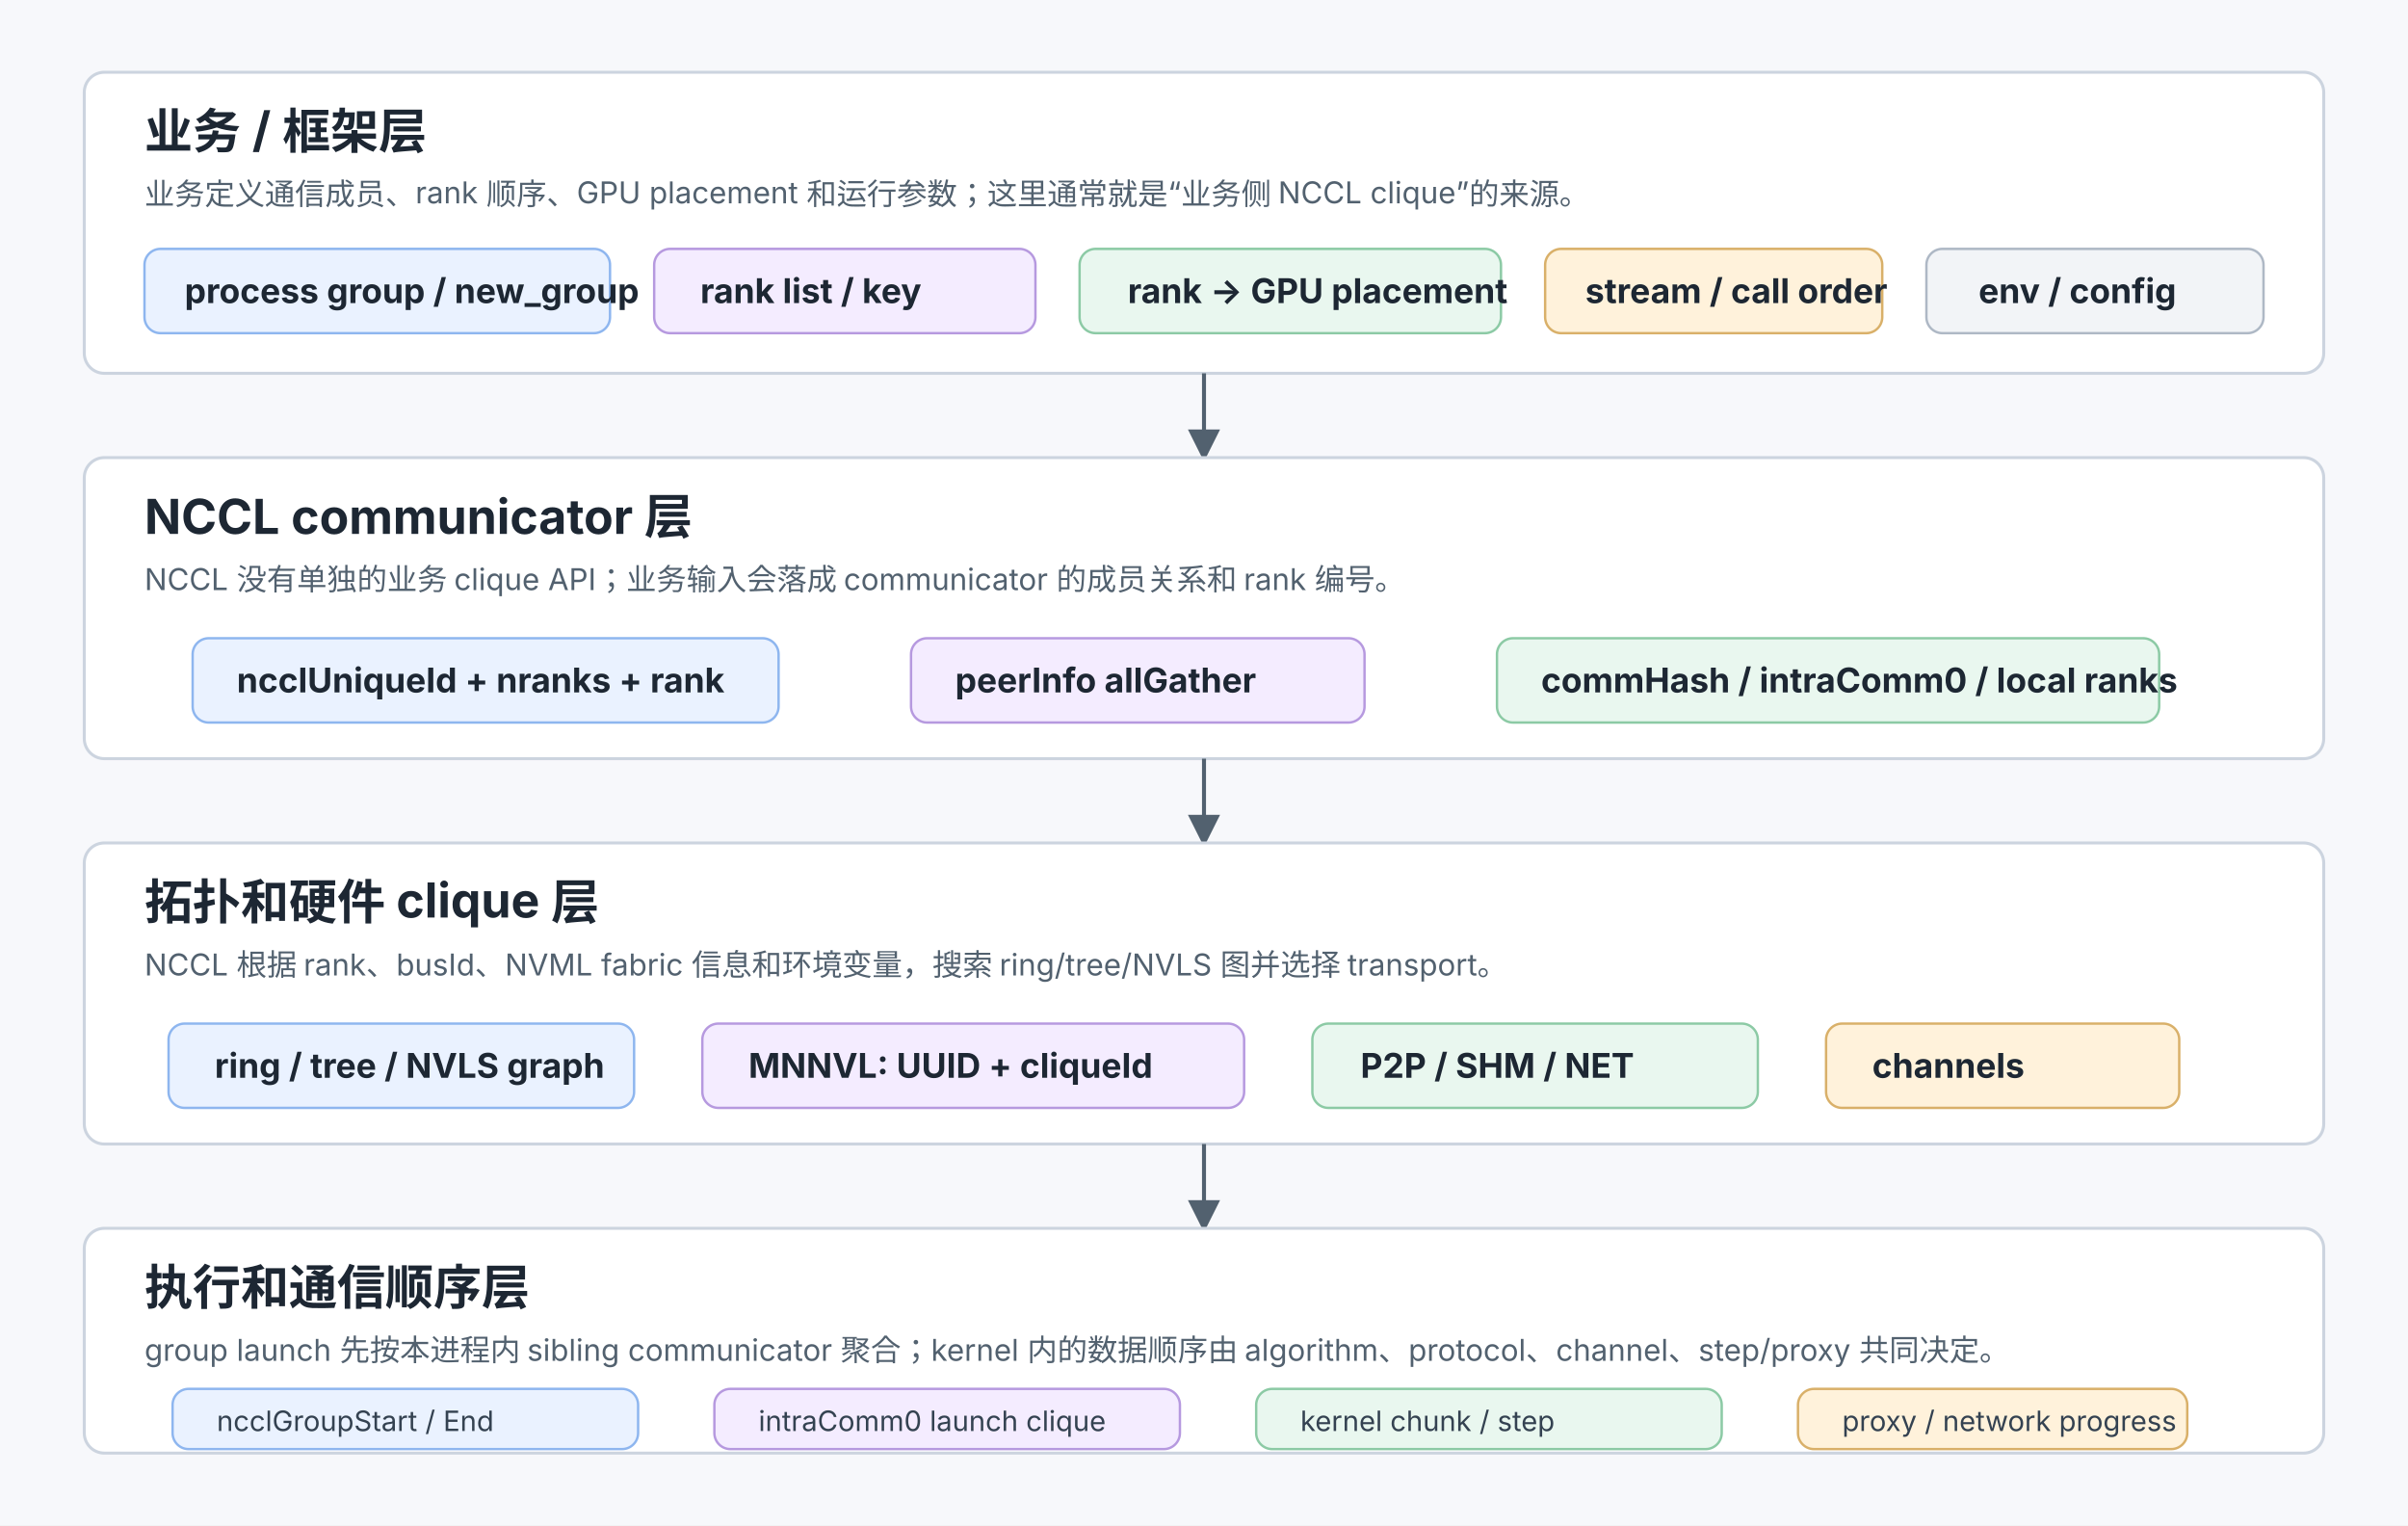
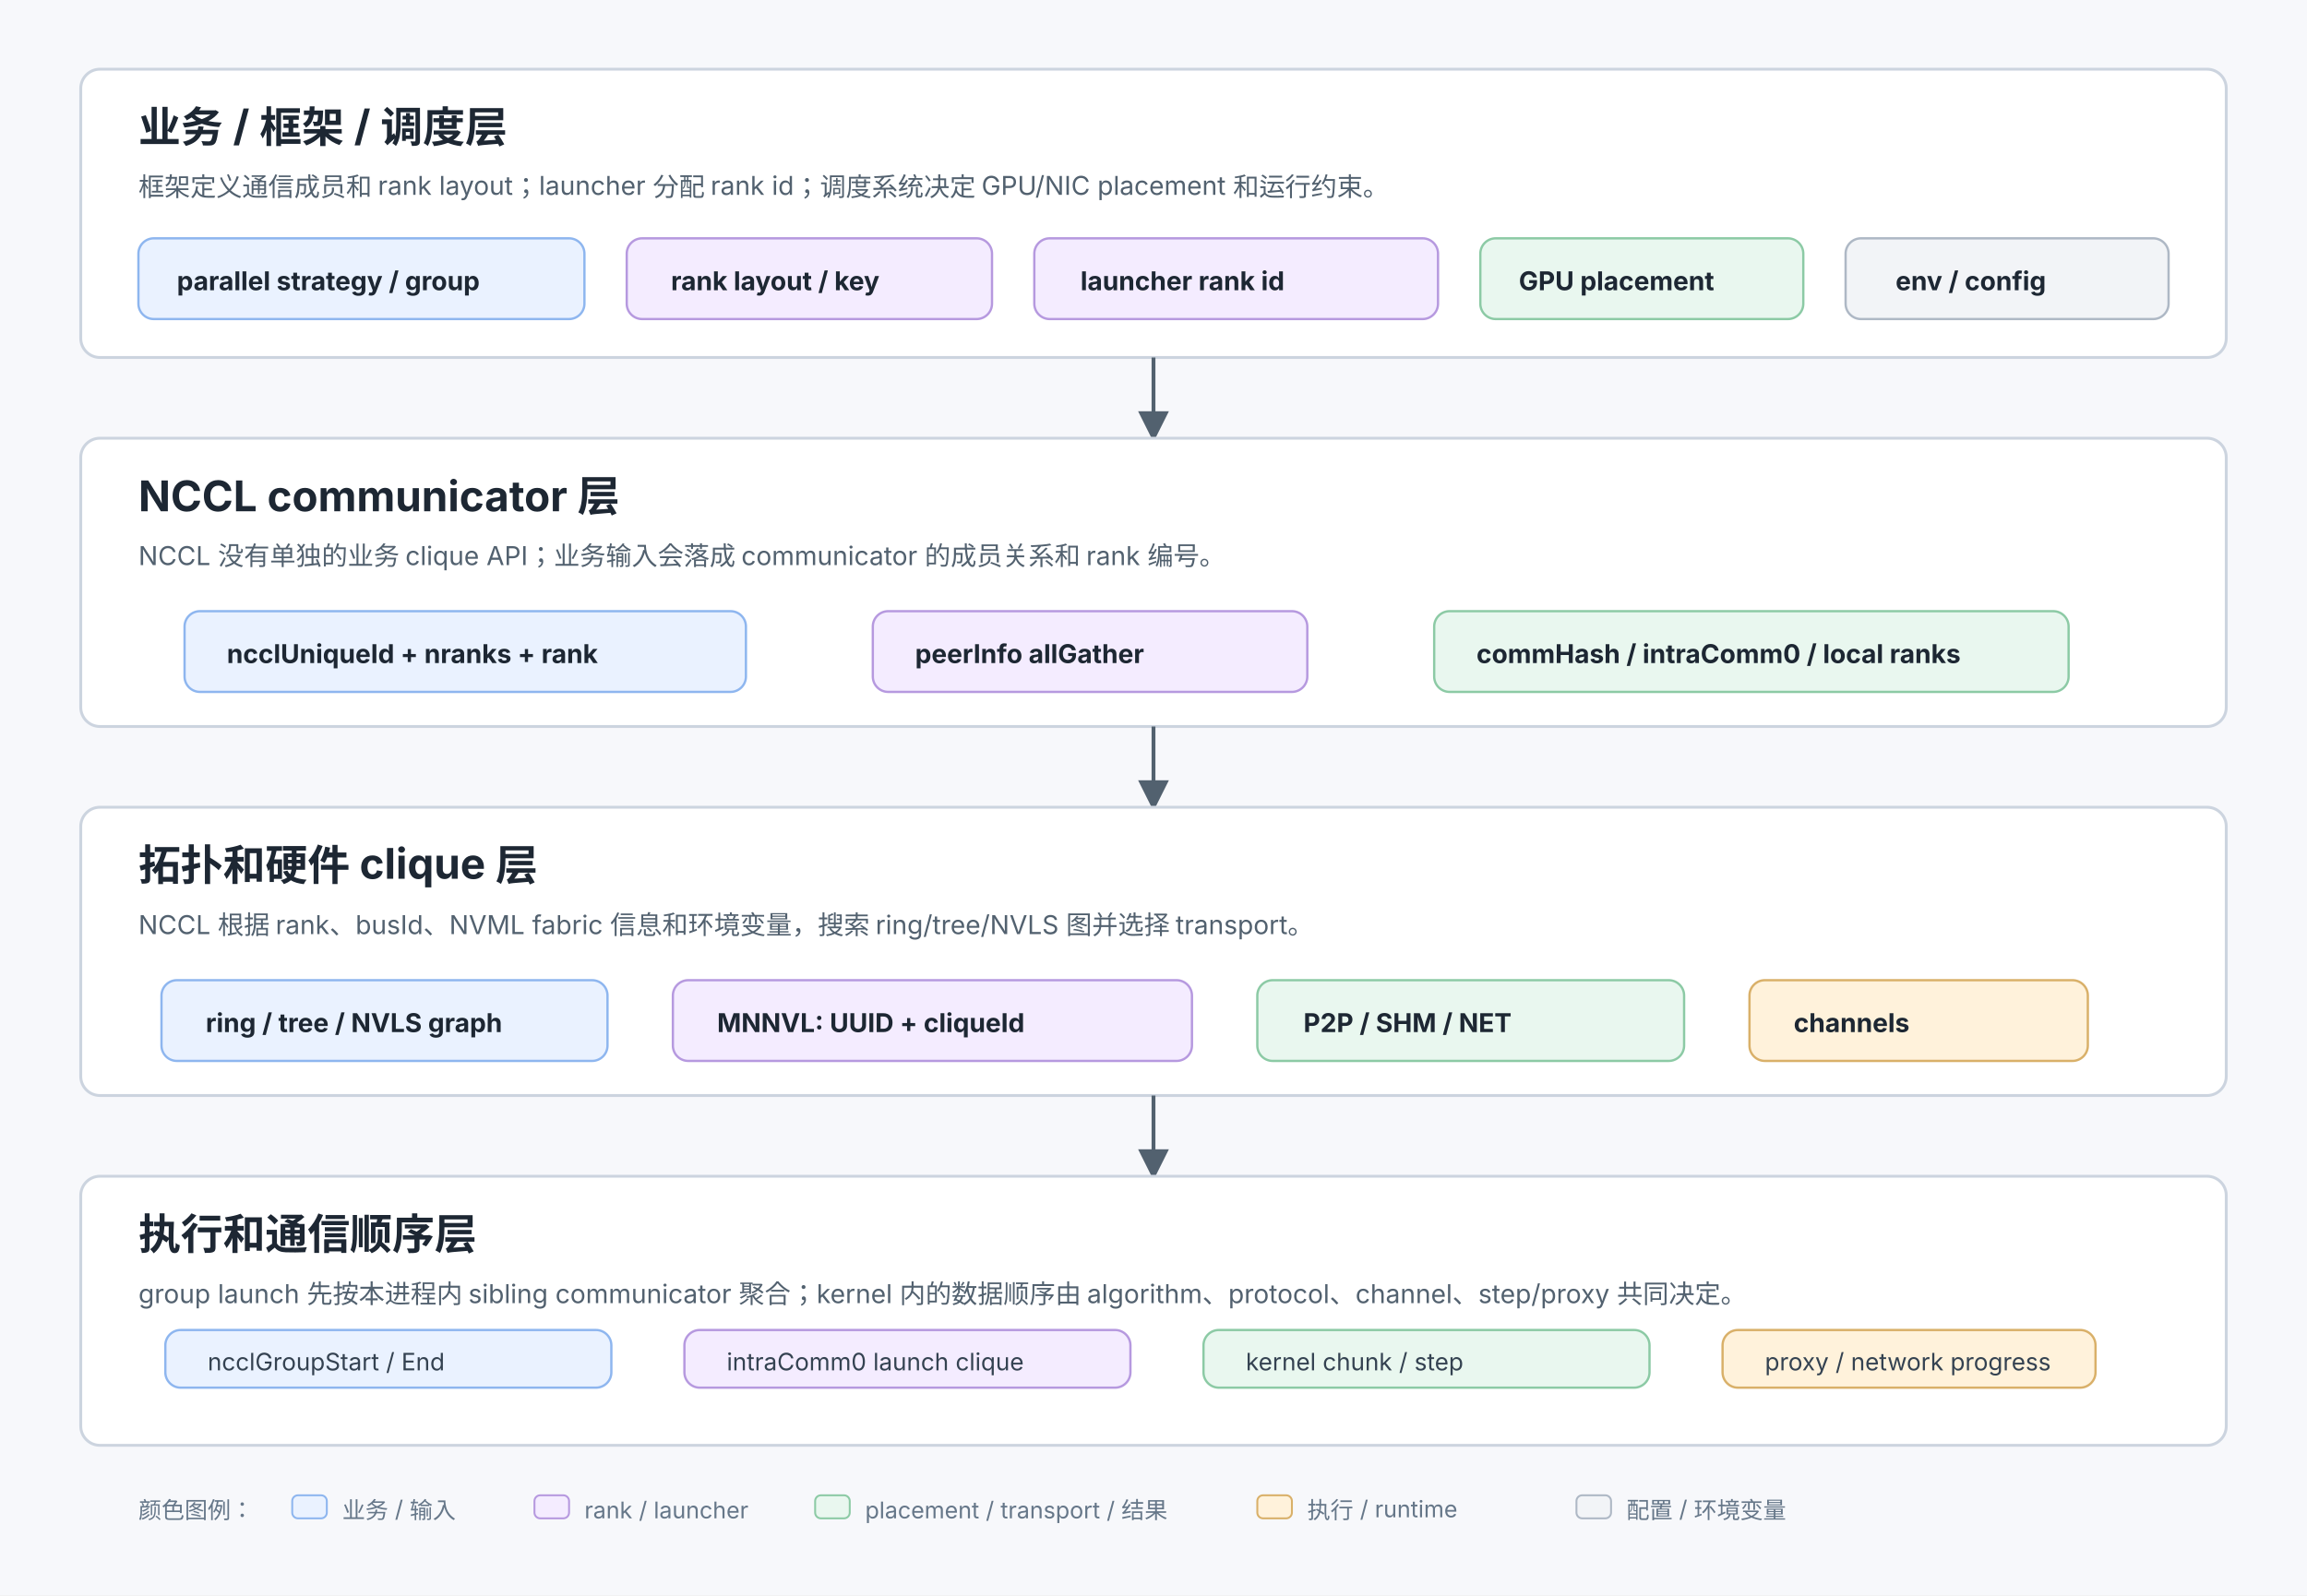
- <svg xmlns="http://www.w3.org/2000/svg" width="1200" height="760" viewBox="0 0 1200 760" role="img" aria-labelledby="title desc">
+ <svg xmlns="http://www.w3.org/2000/svg" width="1200" height="830" viewBox="0 0 1200 830" role="img" aria-labelledby="title desc">
  <defs>
    <marker id="arrow" markerWidth="12" markerHeight="12" refX="9" refY="6" orient="auto" markerUnits="strokeWidth">
      <path d="M2,2 L10,6 L2,10 Z" fill="#52616f" />
    </marker>
    <style>
      .bg { fill: #f7f8fb; }
      .layer { fill: #ffffff; stroke: #ccd4df; stroke-width: 1.5; rx: 10; }
-       .layer-title { font: 700 24px -apple-system, BlinkMacSystemFont, "Segoe UI", sans-serif; fill: #1d2733; }
-       .layer-sub { font: 15px -apple-system, BlinkMacSystemFont, "Segoe UI", sans-serif; fill: #52616f; }
+       .layer-title { font: 700 22px -apple-system, BlinkMacSystemFont, "Segoe UI", sans-serif; fill: #1d2733; }
+       .layer-sub { font: 13.5px -apple-system, BlinkMacSystemFont, "Segoe UI", sans-serif; fill: #52616f; }
      .box { stroke-width: 1.2; rx: 8; }
-       .box-title { font: 700 17px -apple-system, BlinkMacSystemFont, "Segoe UI", sans-serif; fill: #1d2733; }
-       .box-text { font: 14px -apple-system, BlinkMacSystemFont, "Segoe UI", sans-serif; fill: #344251; }
+       .box-title { font: 700 13.5px -apple-system, BlinkMacSystemFont, "Segoe UI", sans-serif; fill: #1d2733; }
+       .box-text { font: 12.5px -apple-system, BlinkMacSystemFont, "Segoe UI", sans-serif; fill: #344251; }
      .flow { fill: none; stroke: #52616f; stroke-width: 2; marker-end: url(#arrow); }
-       .note { font: 13px -apple-system, BlinkMacSystemFont, "Segoe UI", sans-serif; fill: #667789; }
+       .note { font: 12px -apple-system, BlinkMacSystemFont, "Segoe UI", sans-serif; fill: #667789; }
    </style>
  </defs>
-   <rect class="bg" x="0" y="0" width="1200" height="760" />
+   <rect class="bg" x="0" y="0" width="1200" height="830" />
  <rect class="layer" x="42" y="36" width="1116" height="150" />
-   <text class="layer-title" x="72" y="74">业务 / 框架层</text>
-   <text class="layer-sub" x="72" y="102">业务定义通信成员、rank 顺序、GPU placement 和运行参数；这里通常就是“业务侧 NCCL clique”的来源。</text>
+   <text class="layer-title" x="72" y="74">业务 / 框架 / 调度层</text>
+   <text class="layer-sub" x="72" y="102">框架定义通信成员和 rank layout；launcher 分配 rank id；调度系统决定 GPU/NIC placement 和运行约束。</text>
  <rect class="box" x="72" y="124" width="232" height="42" fill="#eaf2ff" stroke="#8eb6ef" />
-   <text class="box-title" x="92" y="151">process group / new_group</text>
+   <text class="box-title" x="92" y="151">parallel strategy / group</text>
  <rect class="box" x="326" y="124" width="190" height="42" fill="#f4ecff" stroke="#b699df" />
-   <text class="box-title" x="349" y="151">rank list / key</text>
-   <rect class="box" x="538" y="124" width="210" height="42" fill="#e9f7ef" stroke="#8ccaa5" />
-   <text class="box-title" x="562" y="151">rank -&gt; GPU placement</text>
-   <rect class="box" x="770" y="124" width="168" height="42" fill="#fff2db" stroke="#d9b069" />
-   <text class="box-title" x="790" y="151">stream / call order</text>
+   <text class="box-title" x="349" y="151">rank layout / key</text>
+   <rect class="box" x="538" y="124" width="210" height="42" fill="#f4ecff" stroke="#b699df" />
+   <text class="box-title" x="562" y="151">launcher rank id</text>
+   <rect class="box" x="770" y="124" width="168" height="42" fill="#e9f7ef" stroke="#8ccaa5" />
+   <text class="box-title" x="790" y="151">GPU placement</text>
  <rect class="box" x="960" y="124" width="168" height="42" fill="#f2f4f7" stroke="#aeb8c5" />
  <text class="box-title" x="986" y="151">env / config</text>
  <path class="flow" d="M600 186 L600 228" />
  <rect class="layer" x="42" y="228" width="1116" height="150" />
  <text class="layer-title" x="72" y="266">NCCL communicator 层</text>
  <text class="layer-sub" x="72" y="294">NCCL 没有单独的业务 clique API；业务输入会落成 communicator 的成员关系和 rank 编号。</text>
  <rect class="box" x="96" y="318" width="292" height="42" fill="#eaf2ff" stroke="#8eb6ef" />
  <text class="box-title" x="118" y="345">ncclUniqueId + nranks + rank</text>
  <rect class="box" x="454" y="318" width="226" height="42" fill="#f4ecff" stroke="#b699df" />
  <text class="box-title" x="476" y="345">peerInfo allGather</text>
  <rect class="box" x="746" y="318" width="330" height="42" fill="#e9f7ef" stroke="#8ccaa5" />
  <text class="box-title" x="768" y="345">commHash / intraComm0 / local ranks</text>
  <path class="flow" d="M600 378 L600 420" />
  <rect class="layer" x="42" y="420" width="1116" height="150" />
  <text class="layer-title" x="72" y="458">拓扑和硬件 clique 层</text>
  <text class="layer-sub" x="72" y="486">NCCL 根据 rank、busId、NVML fabric 信息和环境变量，搜索 ring/tree/NVLS 图并选择 transport。</text>
  <rect class="box" x="84" y="510" width="232" height="42" fill="#eaf2ff" stroke="#8eb6ef" />
  <text class="box-title" x="107" y="537">ring / tree / NVLS graph</text>
  <rect class="box" x="350" y="510" width="270" height="42" fill="#f4ecff" stroke="#b699df" />
  <text class="box-title" x="373" y="537">MNNVL: UUID + cliqueId</text>
  <rect class="box" x="654" y="510" width="222" height="42" fill="#e9f7ef" stroke="#8ccaa5" />
  <text class="box-title" x="678" y="537">P2P / SHM / NET</text>
  <rect class="box" x="910" y="510" width="176" height="42" fill="#fff2db" stroke="#d9b069" />
  <text class="box-title" x="933" y="537">channels</text>
  <path class="flow" d="M600 570 L600 612" />
-   <rect class="layer" x="42" y="612" width="1116" height="112" />
+   <rect class="layer" x="42" y="612" width="1116" height="140" />
  <text class="layer-title" x="72" y="650">执行和通信顺序层</text>
  <text class="layer-sub" x="72" y="678">group launch 先按本进程内 sibling communicator 聚合；kernel 内的数据顺序由 algorithm、protocol、channel、step/proxy 共同决定。</text>
  <rect class="box" x="86" y="692" width="232" height="30" fill="#eaf2ff" stroke="#8eb6ef" />
  <text class="box-text" x="108" y="713">ncclGroupStart / End</text>
  <rect class="box" x="356" y="692" width="232" height="30" fill="#f4ecff" stroke="#b699df" />
  <text class="box-text" x="378" y="713">intraComm0 launch clique</text>
  <rect class="box" x="626" y="692" width="232" height="30" fill="#e9f7ef" stroke="#8ccaa5" />
  <text class="box-text" x="648" y="713">kernel chunk / step</text>
  <rect class="box" x="896" y="692" width="194" height="30" fill="#fff2db" stroke="#d9b069" />
  <text class="box-text" x="918" y="713">proxy / network progress</text>
+   <text class="note" x="72" y="790">颜色图例：</text>
+   <rect x="152" y="778" width="18" height="12" rx="3" fill="#eaf2ff" stroke="#8eb6ef" />
+   <text class="note" x="178" y="790">业务 / 输入</text>
+   <rect x="278" y="778" width="18" height="12" rx="3" fill="#f4ecff" stroke="#b699df" />
+   <text class="note" x="304" y="790">rank / launcher</text>
+   <rect x="424" y="778" width="18" height="12" rx="3" fill="#e9f7ef" stroke="#8ccaa5" />
+   <text class="note" x="450" y="790">placement / transport / 结果</text>
+   <rect x="654" y="778" width="18" height="12" rx="3" fill="#fff2db" stroke="#d9b069" />
+   <text class="note" x="680" y="790">执行 / runtime</text>
+   <rect x="820" y="778" width="18" height="12" rx="3" fill="#f2f4f7" stroke="#aeb8c5" />
+   <text class="note" x="846" y="790">配置 / 环境变量</text>
</svg>
